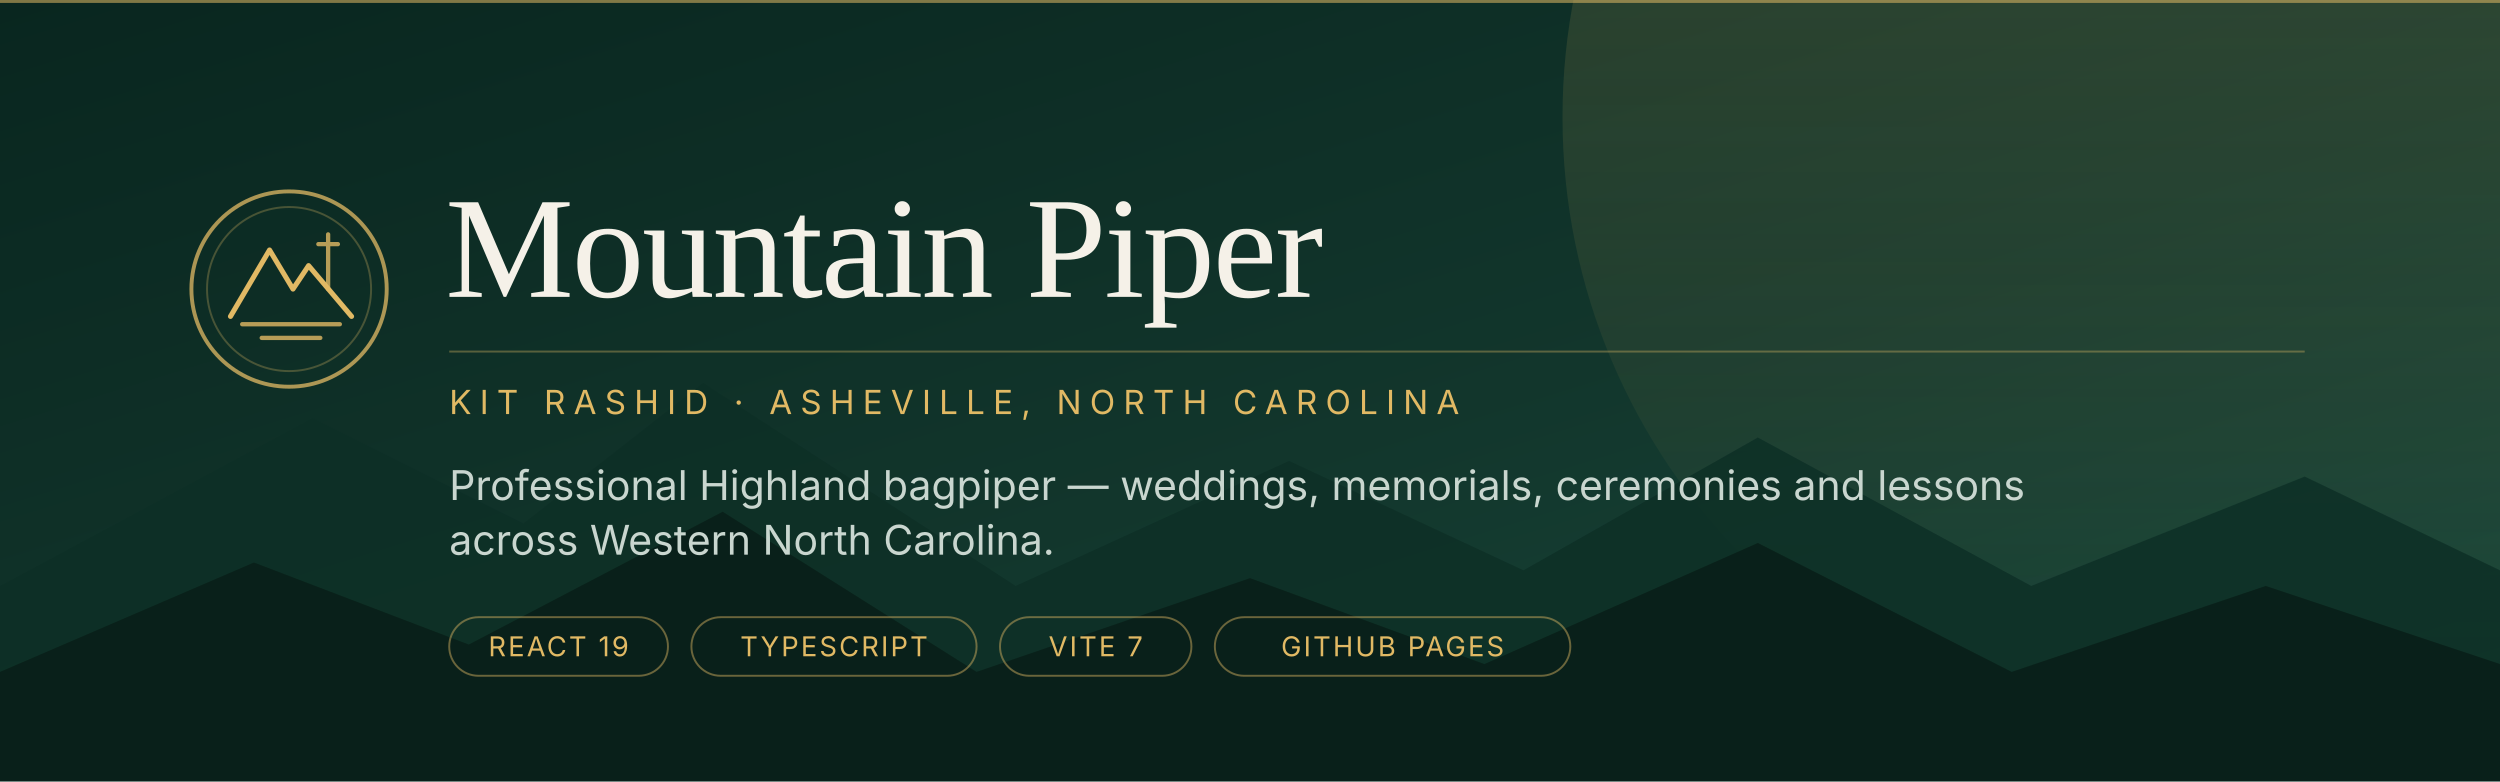
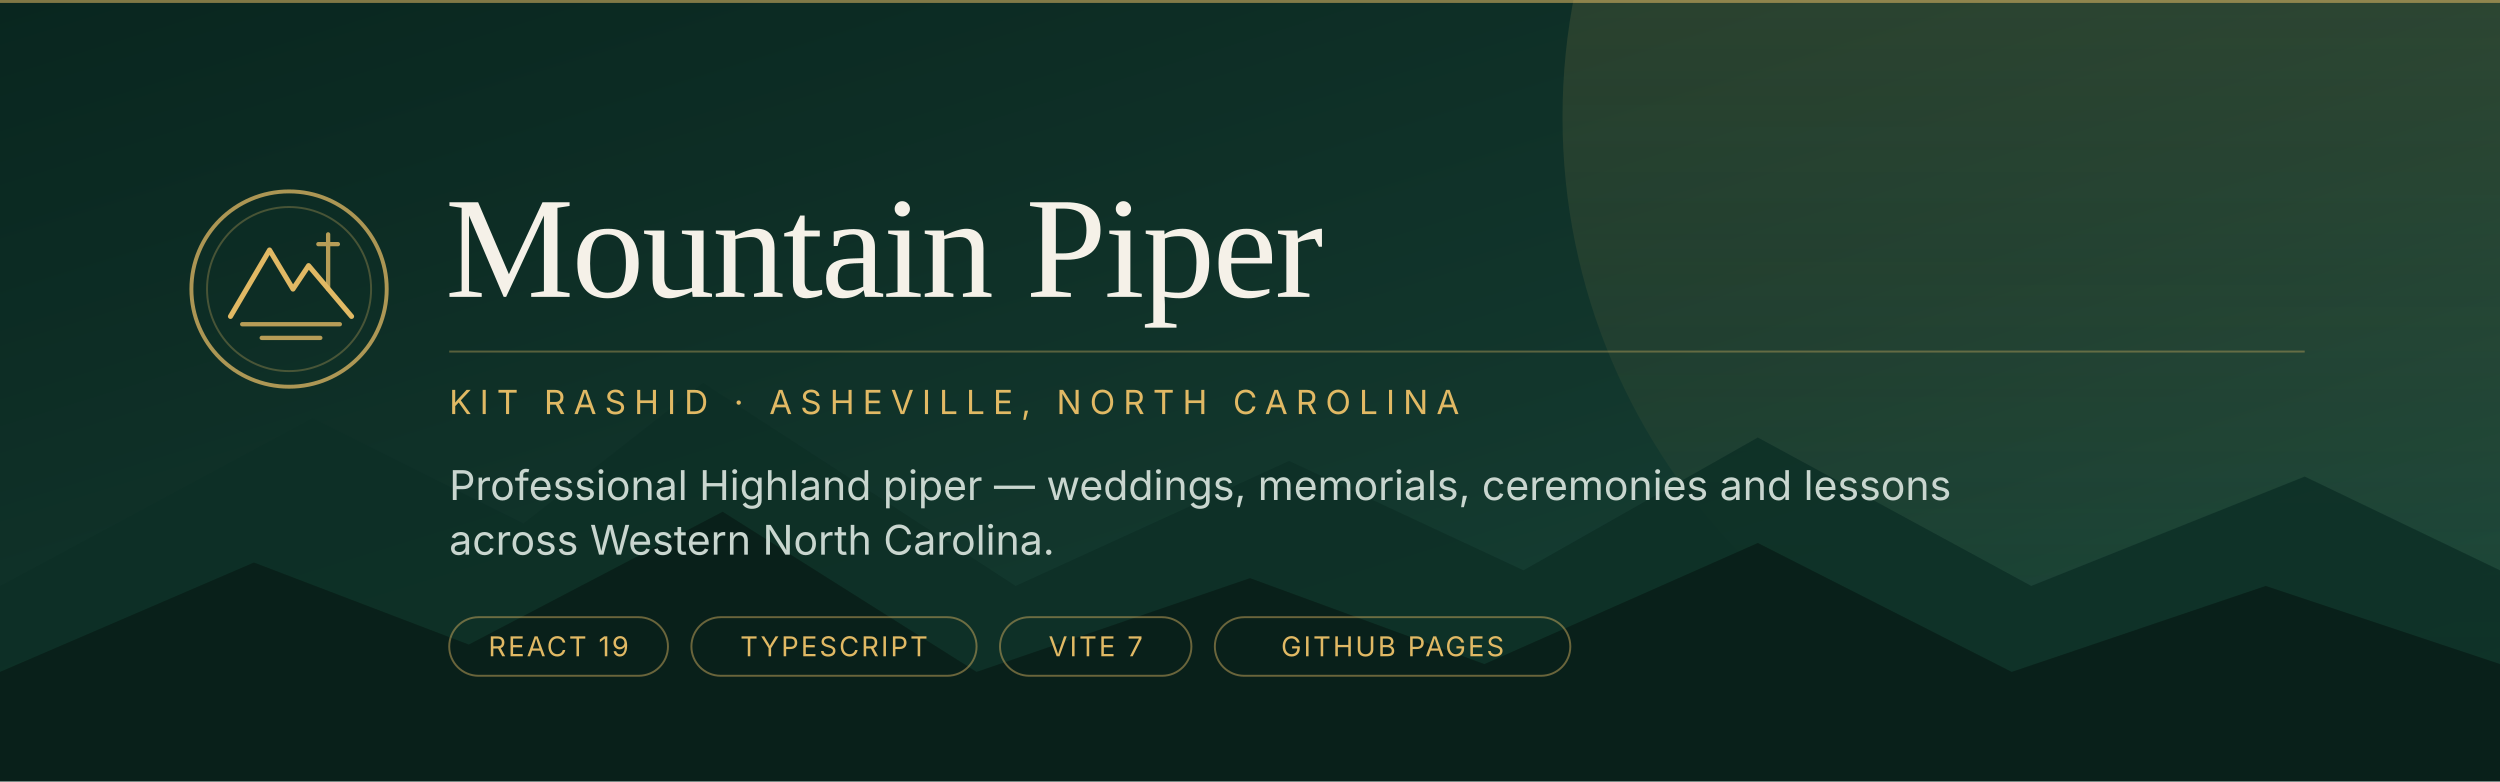
- <svg xmlns="http://www.w3.org/2000/svg" viewBox="0 0 1280 400" width="1280" height="400" role="img" aria-label="Mountain Piper — Kit Rashid, professional Highland bagpiper in Asheville, North Carolina">
+ <svg xmlns="http://www.w3.org/2000/svg" viewBox="0 0 1280 400" width="1280" height="400" role="img" aria-label="Mountain Piper — Kit Rashid, professional Highland piper in Asheville, North Carolina">
  <defs>
    <linearGradient id="bg" x1="0" y1="0" x2="1" y2="1">
      <stop offset="0%" stop-color="#09261f" />
      <stop offset="55%" stop-color="#12362c" />
      <stop offset="100%" stop-color="#19483b" />
    </linearGradient>
    <linearGradient id="glow" x1="0" y1="0" x2="0" y2="1">
      <stop offset="0%" stop-color="#e1b964" stop-opacity="0.22" />
      <stop offset="100%" stop-color="#e1b964" stop-opacity="0" />
    </linearGradient>
  </defs>
  <rect width="1280" height="400" fill="url(#bg)" />
  <circle cx="1120" cy="60" r="320" fill="url(#glow)" />
  <path d="M0 300 L160 214 L268 268 L360 196 L520 300 L660 236 L780 292 L900 224 L1040 300 L1180 244 L1280 292 L1280 400 L0 400 Z" fill="#0d2f26" opacity="0.85" />
  <path d="M0 344 L130 288 L240 330 L370 262 L500 344 L640 296 L760 340 L900 278 L1030 344 L1160 300 L1280 340 L1280 400 L0 400 Z" fill="#082019" opacity="0.95" />
  <line x1="0" y1="0" x2="1280" y2="0" stroke="#e1b964" stroke-opacity="0.55" stroke-width="3" />
  <g transform="translate(96 96)">
    <circle cx="52" cy="52" r="50" fill="none" stroke="#e1b964" stroke-opacity="0.75" stroke-width="2" />
    <circle cx="52" cy="52" r="42" fill="none" stroke="#e1b964" stroke-opacity="0.28" stroke-width="1" />
    <path d="M22 66 L42 32 L54 52 L62 40 L84 66" fill="none" stroke="#e1b964" stroke-width="2.6" stroke-linecap="round" stroke-linejoin="round" />
    <path d="M28 70 H78 M38 77 H68" stroke="#e1b964" stroke-opacity="0.8" stroke-width="2.2" stroke-linecap="round" />
    <path d="M72 24 V52 M67 29 H77" stroke="#e1b964" stroke-opacity="0.8" stroke-width="2.2" stroke-linecap="round" />
  </g>
  <text x="228" y="152" font-family="Georgia, 'Times New Roman', serif" font-size="74" fill="#f5f1e8" letter-spacing="-1">Mountain Piper</text>
  <line x1="230" y1="180" x2="1180" y2="180" stroke="#e1b964" stroke-opacity="0.35" stroke-width="1" />
  <text x="230" y="212" font-family="'DM Sans', system-ui, -apple-system, 'Segoe UI', sans-serif" font-size="17" fill="#e1b964" letter-spacing="4.2">KIT RASHID  ·  ASHEVILLE, NORTH CAROLINA</text>
-   <text x="230" y="256" font-family="'DM Sans', system-ui, -apple-system, 'Segoe UI', sans-serif" font-size="21" fill="#c9d6cf">Professional Highland bagpiper — weddings, memorials, ceremonies and lessons</text>
+   <text x="230" y="256" font-family="'DM Sans', system-ui, -apple-system, 'Segoe UI', sans-serif" font-size="21" fill="#c9d6cf">Professional Highland piper — weddings, memorials, ceremonies and lessons</text>
  <text x="230" y="284" font-family="'DM Sans', system-ui, -apple-system, 'Segoe UI', sans-serif" font-size="21" fill="#c9d6cf">across Western North Carolina.</text>
  <g font-family="'DM Sans', system-ui, -apple-system, 'Segoe UI', sans-serif" font-size="14" letter-spacing="1.1">
    <g>
      <rect x="230" y="316" width="112" height="30" rx="15" fill="none" stroke="#e1b964" stroke-opacity="0.45" />
      <text x="286" y="336" fill="#e1b964" text-anchor="middle">REACT 19</text>
    </g>
    <g>
      <rect x="354" y="316" width="146" height="30" rx="15" fill="none" stroke="#e1b964" stroke-opacity="0.45" />
      <text x="427" y="336" fill="#e1b964" text-anchor="middle">TYPESCRIPT</text>
    </g>
    <g>
      <rect x="512" y="316" width="98" height="30" rx="15" fill="none" stroke="#e1b964" stroke-opacity="0.45" />
      <text x="561" y="336" fill="#e1b964" text-anchor="middle">VITE 7</text>
    </g>
    <g>
      <rect x="622" y="316" width="182" height="30" rx="15" fill="none" stroke="#e1b964" stroke-opacity="0.45" />
      <text x="713" y="336" fill="#e1b964" text-anchor="middle">GITHUB PAGES</text>
    </g>
  </g>
</svg>
